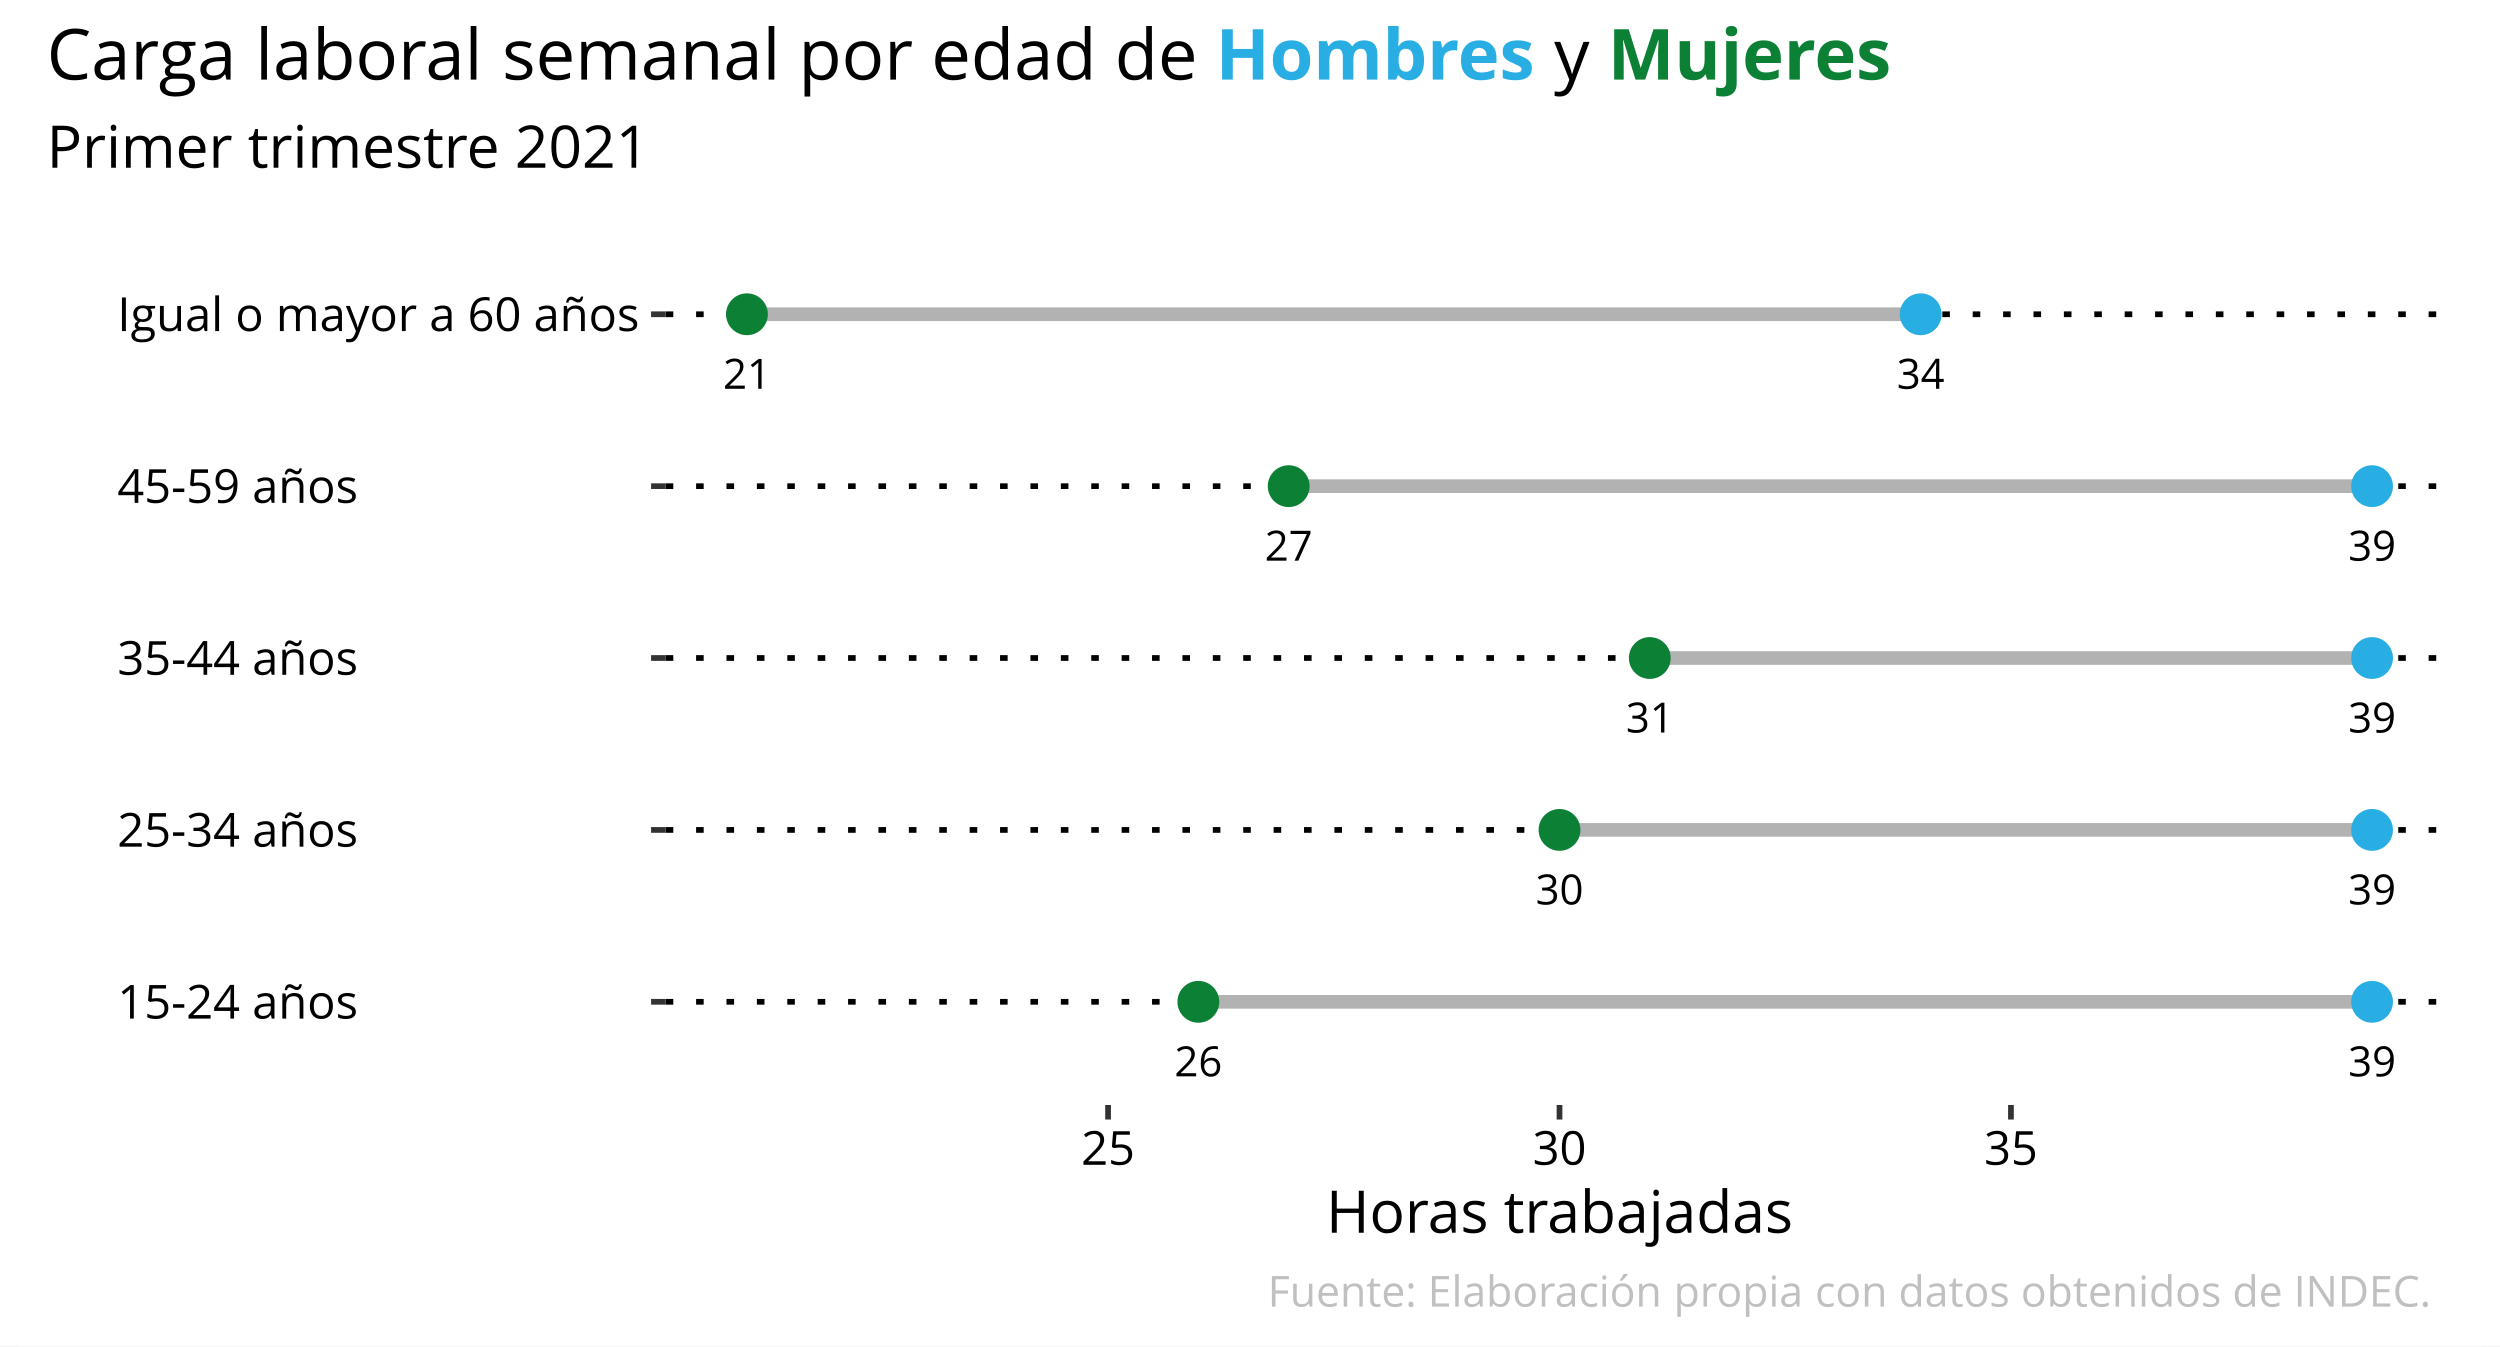
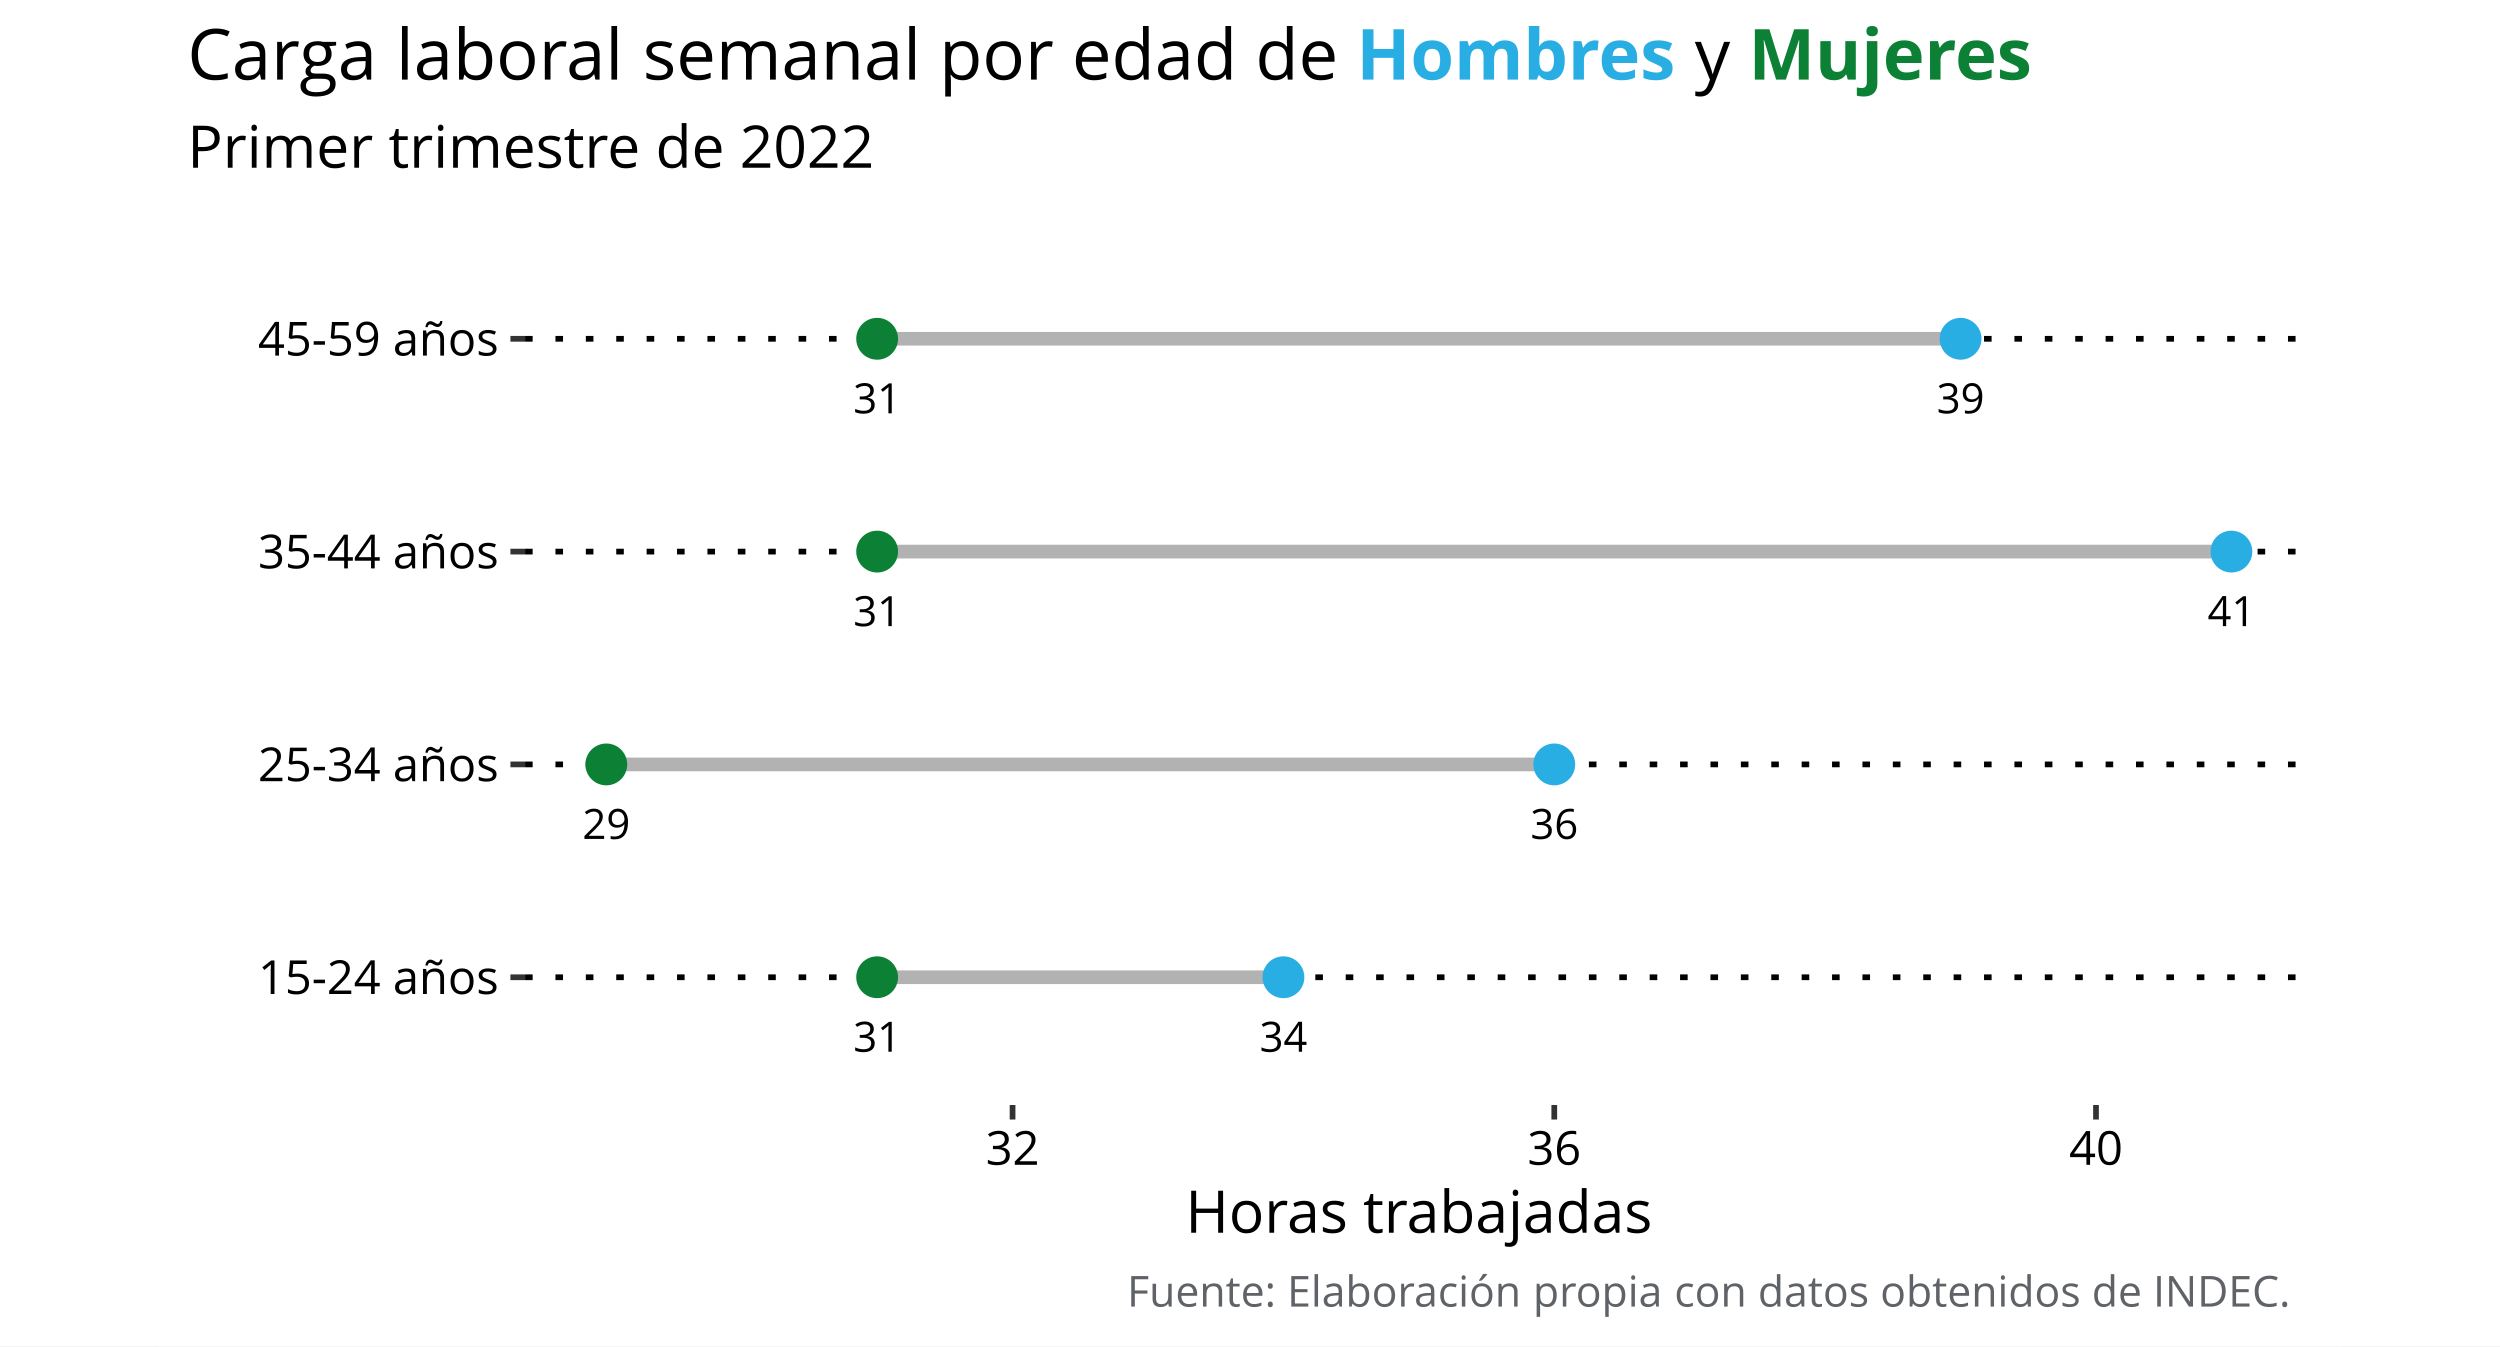
<svg xmlns="http://www.w3.org/2000/svg" class="svglite" width="468.00pt" height="252.00pt" viewBox="0 0 468.00 252.00">
  <defs>
    <style type="text/css">
    .svglite line, .svglite polyline, .svglite polygon, .svglite path, .svglite rect, .svglite circle {
      fill: none;
      stroke: #000000;
      stroke-linecap: round;
      stroke-linejoin: round;
      stroke-miterlimit: 10.00;
    }
  </style>
  </defs>
  <rect width="100%" height="100%" style="stroke: none; fill: #FFFFFF;" />
  <defs>
    <clipPath id="cpMC4wMHw0NjguMDB8MC4wMHwyNTIuMDA=">
      <rect x="0.00" y="0.00" width="468.00" height="252.00" />
    </clipPath>
  </defs>
  <g clip-path="url(#cpMC4wMHw0NjguMDB8MC4wMHwyNTIuMDA=)">
</g>
  <defs>
-     <clipPath id="cpMy4yNnw0NjQuNzR8MC4wMHwyNTIuMDA=">
-       <rect x="3.26" y="0" width="461.49" height="252.00" />
+     <clipPath id="cpMjkuNTl8NDM4LjQxfDAuMDB8MjUyLjAw">
+       <rect x="29.59" y="0" width="408.83" height="252.00" />
    </clipPath>
  </defs>
-   <g clip-path="url(#cpMy4yNnw0NjQuNzR8MC4wMHwyNTIuMDA=)">
-     <rect x="3.26" y="0" width="461.49" height="252.00" style="stroke-width: 1.07; stroke: #FFFFFF; fill: #FFFFFF;" />
+   <g clip-path="url(#cpMjkuNTl8NDM4LjQxfDAuMDB8MjUyLjAw)">
+     <rect x="29.59" y="0" width="408.83" height="252.00" style="stroke-width: 1.07; stroke: #FFFFFF; fill: #FFFFFF;" />
  </g>
  <g clip-path="url(#cpMC4wMHw0NjguMDB8MC4wMHwyNTIuMDA=)">
</g>
  <defs>
-     <clipPath id="cpMTI0LjYyfDQ1OS4yNnwzOS41MnwyMDYuODU=">
-       <rect x="124.62" y="39.52" width="334.65" height="167.32" />
+     <clipPath id="cpOTguMjl8NDMyLjkzfDM5LjUyfDIwNi44NQ==">
+       <rect x="98.29" y="39.52" width="334.65" height="167.32" />
    </clipPath>
  </defs>
-   <g clip-path="url(#cpMTI0LjYyfDQ1OS4yNnwzOS41MnwyMDYuODU=)">
-     <polyline points="165.18,206.85 165.18,39.52 " style="stroke-width: 0.53; stroke: #FFFFFF; stroke-linecap: butt;" />
-     <polyline points="249.69,206.85 249.69,39.52 " style="stroke-width: 0.53; stroke: #FFFFFF; stroke-linecap: butt;" />
-     <polyline points="334.19,206.85 334.19,39.52 " style="stroke-width: 0.53; stroke: #FFFFFF; stroke-linecap: butt;" />
-     <polyline points="418.70,206.85 418.70,39.52 " style="stroke-width: 0.53; stroke: #FFFFFF; stroke-linecap: butt;" />
-     <polyline points="124.62,187.54 459.26,187.54 " style="stroke-width: 1.07; stroke-dasharray: 1.42,4.27; stroke-linecap: butt;" />
-     <polyline points="124.62,155.36 459.26,155.36 " style="stroke-width: 1.07; stroke-dasharray: 1.42,4.27; stroke-linecap: butt;" />
-     <polyline points="124.62,123.18 459.26,123.18 " style="stroke-width: 1.07; stroke-dasharray: 1.42,4.27; stroke-linecap: butt;" />
-     <polyline points="124.62,91.01 459.26,91.01 " style="stroke-width: 1.07; stroke-dasharray: 1.42,4.27; stroke-linecap: butt;" />
-     <polyline points="124.62,58.83 459.26,58.83 " style="stroke-width: 1.07; stroke-dasharray: 1.42,4.27; stroke-linecap: butt;" />
-     <line x1="224.33" y1="187.54" x2="444.05" y2="187.54" style="stroke-width: 2.56; stroke: #B2B2B2; stroke-linecap: butt;" />
-     <circle cx="224.33" cy="187.54" r="3.56" style="stroke-width: 0.71; stroke: #0C8136; fill: #0C8136;" />
-     <circle cx="444.05" cy="187.54" r="3.56" style="stroke-width: 0.71; stroke: #29AEE4; fill: #29AEE4;" />
-     <line x1="291.94" y1="155.36" x2="444.05" y2="155.36" style="stroke-width: 2.56; stroke: #B2B2B2; stroke-linecap: butt;" />
-     <circle cx="291.94" cy="155.36" r="3.56" style="stroke-width: 0.71; stroke: #0C8136; fill: #0C8136;" />
-     <circle cx="444.05" cy="155.36" r="3.56" style="stroke-width: 0.71; stroke: #29AEE4; fill: #29AEE4;" />
-     <line x1="308.84" y1="123.18" x2="444.05" y2="123.18" style="stroke-width: 2.56; stroke: #B2B2B2; stroke-linecap: butt;" />
-     <circle cx="308.84" cy="123.18" r="3.56" style="stroke-width: 0.71; stroke: #0C8136; fill: #0C8136;" />
-     <circle cx="444.05" cy="123.18" r="3.56" style="stroke-width: 0.71; stroke: #29AEE4; fill: #29AEE4;" />
-     <line x1="241.24" y1="91.01" x2="444.05" y2="91.01" style="stroke-width: 2.56; stroke: #B2B2B2; stroke-linecap: butt;" />
-     <circle cx="241.24" cy="91.01" r="3.56" style="stroke-width: 0.71; stroke: #0C8136; fill: #0C8136;" />
-     <circle cx="444.05" cy="91.01" r="3.56" style="stroke-width: 0.71; stroke: #29AEE4; fill: #29AEE4;" />
-     <line x1="139.83" y1="58.83" x2="359.55" y2="58.83" style="stroke-width: 2.56; stroke: #B2B2B2; stroke-linecap: butt;" />
-     <circle cx="139.83" cy="58.83" r="3.56" style="stroke-width: 0.71; stroke: #0C8136; fill: #0C8136;" />
-     <circle cx="359.55" cy="58.83" r="3.56" style="stroke-width: 0.71; stroke: #29AEE4; fill: #29AEE4;" />
-     <text x="224.33" y="201.49" text-anchor="middle" style="font-size: 7.82px; font-family: Open Sans;" textLength="8.93px" lengthAdjust="spacingAndGlyphs">26</text>
-     <text x="291.94" y="169.31" text-anchor="middle" style="font-size: 7.82px; font-family: Open Sans;" textLength="8.93px" lengthAdjust="spacingAndGlyphs">30</text>
-     <text x="308.84" y="137.13" text-anchor="middle" style="font-size: 7.82px; font-family: Open Sans;" textLength="8.93px" lengthAdjust="spacingAndGlyphs">31</text>
-     <text x="241.24" y="104.96" text-anchor="middle" style="font-size: 7.82px; font-family: Open Sans;" textLength="8.93px" lengthAdjust="spacingAndGlyphs">27</text>
-     <text x="139.83" y="72.78" text-anchor="middle" style="font-size: 7.82px; font-family: Open Sans;" textLength="8.93px" lengthAdjust="spacingAndGlyphs">21</text>
-     <text x="444.05" y="201.49" text-anchor="middle" style="font-size: 7.82px; font-family: Open Sans;" textLength="8.93px" lengthAdjust="spacingAndGlyphs">39</text>
-     <text x="444.05" y="169.31" text-anchor="middle" style="font-size: 7.82px; font-family: Open Sans;" textLength="8.93px" lengthAdjust="spacingAndGlyphs">39</text>
-     <text x="444.05" y="137.13" text-anchor="middle" style="font-size: 7.82px; font-family: Open Sans;" textLength="8.93px" lengthAdjust="spacingAndGlyphs">39</text>
-     <text x="444.05" y="104.96" text-anchor="middle" style="font-size: 7.82px; font-family: Open Sans;" textLength="8.93px" lengthAdjust="spacingAndGlyphs">39</text>
-     <text x="359.55" y="72.78" text-anchor="middle" style="font-size: 7.82px; font-family: Open Sans;" textLength="8.93px" lengthAdjust="spacingAndGlyphs">34</text>
+   <g clip-path="url(#cpOTguMjl8NDMyLjkzfDM5LjUyfDIwNi44NQ==)">
+     <polyline points="138.85,206.85 138.85,39.52 " style="stroke-width: 0.53; stroke: #FFFFFF; stroke-linecap: butt;" />
+     <polyline points="240.26,206.85 240.26,39.52 " style="stroke-width: 0.53; stroke: #FFFFFF; stroke-linecap: butt;" />
+     <polyline points="341.67,206.85 341.67,39.52 " style="stroke-width: 0.53; stroke: #FFFFFF; stroke-linecap: butt;" />
+     <polyline points="98.29,182.94 432.93,182.94 " style="stroke-width: 1.07; stroke-dasharray: 1.42,4.27; stroke-linecap: butt;" />
+     <polyline points="98.29,143.10 432.93,143.10 " style="stroke-width: 1.07; stroke-dasharray: 1.42,4.27; stroke-linecap: butt;" />
+     <polyline points="98.29,103.26 432.93,103.26 " style="stroke-width: 1.07; stroke-dasharray: 1.42,4.27; stroke-linecap: butt;" />
+     <polyline points="98.29,63.42 432.93,63.42 " style="stroke-width: 1.07; stroke-dasharray: 1.42,4.27; stroke-linecap: butt;" />
+     <line x1="164.20" y1="182.94" x2="240.26" y2="182.94" style="stroke-width: 2.56; stroke: #B2B2B2; stroke-linecap: butt;" />
+     <circle cx="164.20" cy="182.94" r="3.56" style="stroke-width: 0.71; stroke: #0C8136; fill: #0C8136;" />
+     <circle cx="240.26" cy="182.94" r="3.56" style="stroke-width: 0.71; stroke: #29AEE4; fill: #29AEE4;" />
+     <line x1="113.50" y1="143.10" x2="290.96" y2="143.10" style="stroke-width: 2.56; stroke: #B2B2B2; stroke-linecap: butt;" />
+     <circle cx="113.50" cy="143.10" r="3.56" style="stroke-width: 0.71; stroke: #0C8136; fill: #0C8136;" />
+     <circle cx="290.96" cy="143.10" r="3.56" style="stroke-width: 0.71; stroke: #29AEE4; fill: #29AEE4;" />
+     <line x1="164.20" y1="103.26" x2="417.72" y2="103.26" style="stroke-width: 2.56; stroke: #B2B2B2; stroke-linecap: butt;" />
+     <circle cx="164.20" cy="103.26" r="3.56" style="stroke-width: 0.71; stroke: #0C8136; fill: #0C8136;" />
+     <circle cx="417.72" cy="103.26" r="3.56" style="stroke-width: 0.71; stroke: #29AEE4; fill: #29AEE4;" />
+     <line x1="164.20" y1="63.42" x2="367.02" y2="63.42" style="stroke-width: 2.56; stroke: #B2B2B2; stroke-linecap: butt;" />
+     <circle cx="164.20" cy="63.42" r="3.56" style="stroke-width: 0.71; stroke: #0C8136; fill: #0C8136;" />
+     <circle cx="367.02" cy="63.42" r="3.56" style="stroke-width: 0.71; stroke: #29AEE4; fill: #29AEE4;" />
+     <text x="164.20" y="196.89" text-anchor="middle" style="font-size: 7.82px; font-family: Open Sans;" textLength="8.93px" lengthAdjust="spacingAndGlyphs">31</text>
+     <text x="113.50" y="157.05" text-anchor="middle" style="font-size: 7.82px; font-family: Open Sans;" textLength="8.93px" lengthAdjust="spacingAndGlyphs">29</text>
+     <text x="164.20" y="117.21" text-anchor="middle" style="font-size: 7.82px; font-family: Open Sans;" textLength="8.93px" lengthAdjust="spacingAndGlyphs">31</text>
+     <text x="164.20" y="77.37" text-anchor="middle" style="font-size: 7.82px; font-family: Open Sans;" textLength="8.93px" lengthAdjust="spacingAndGlyphs">31</text>
+     <text x="240.26" y="196.89" text-anchor="middle" style="font-size: 7.82px; font-family: Open Sans;" textLength="8.93px" lengthAdjust="spacingAndGlyphs">34</text>
+     <text x="290.96" y="157.05" text-anchor="middle" style="font-size: 7.82px; font-family: Open Sans;" textLength="8.93px" lengthAdjust="spacingAndGlyphs">36</text>
+     <text x="417.72" y="117.21" text-anchor="middle" style="font-size: 7.82px; font-family: Open Sans;" textLength="8.93px" lengthAdjust="spacingAndGlyphs">41</text>
+     <text x="367.02" y="77.37" text-anchor="middle" style="font-size: 7.82px; font-family: Open Sans;" textLength="8.93px" lengthAdjust="spacingAndGlyphs">39</text>
  </g>
  <g clip-path="url(#cpMC4wMHw0NjguMDB8MC4wMHwyNTIuMDA=)">
-     <text x="21.97" y="190.68" style="font-size: 8.80px; font-family: Open Sans;" textLength="45.05px" lengthAdjust="spacingAndGlyphs">15-24 años</text>
-     <text x="21.97" y="158.50" style="font-size: 8.80px; font-family: Open Sans;" textLength="45.05px" lengthAdjust="spacingAndGlyphs">25-34 años</text>
-     <text x="21.97" y="126.32" style="font-size: 8.80px; font-family: Open Sans;" textLength="45.05px" lengthAdjust="spacingAndGlyphs">35-44 años</text>
-     <text x="21.97" y="94.14" style="font-size: 8.80px; font-family: Open Sans;" textLength="45.05px" lengthAdjust="spacingAndGlyphs">45-59 años</text>
-     <text x="21.97" y="61.97" style="font-size: 8.80px; font-family: Open Sans;" textLength="97.71px" lengthAdjust="spacingAndGlyphs">Igual o mayor a 60 años</text>
-     <polyline points="121.88,187.54 124.62,187.54 " style="stroke-width: 1.07; stroke: #333333; stroke-linecap: butt;" />
-     <polyline points="121.88,155.36 124.62,155.36 " style="stroke-width: 1.07; stroke: #333333; stroke-linecap: butt;" />
-     <polyline points="121.88,123.18 124.62,123.18 " style="stroke-width: 1.07; stroke: #333333; stroke-linecap: butt;" />
-     <polyline points="121.88,91.01 124.62,91.01 " style="stroke-width: 1.07; stroke: #333333; stroke-linecap: butt;" />
-     <polyline points="121.88,58.83 124.62,58.83 " style="stroke-width: 1.07; stroke: #333333; stroke-linecap: butt;" />
-     <polyline points="207.43,209.58 207.43,206.85 " style="stroke-width: 1.07; stroke: #333333; stroke-linecap: butt;" />
-     <polyline points="291.94,209.58 291.94,206.85 " style="stroke-width: 1.07; stroke: #333333; stroke-linecap: butt;" />
-     <polyline points="376.45,209.58 376.45,206.85 " style="stroke-width: 1.07; stroke: #333333; stroke-linecap: butt;" />
-     <text x="207.43" y="218.05" text-anchor="middle" style="font-size: 8.80px; font-family: Open Sans;" textLength="10.07px" lengthAdjust="spacingAndGlyphs">25</text>
-     <text x="291.94" y="218.05" text-anchor="middle" style="font-size: 8.80px; font-family: Open Sans;" textLength="10.07px" lengthAdjust="spacingAndGlyphs">30</text>
-     <text x="376.45" y="218.05" text-anchor="middle" style="font-size: 8.80px; font-family: Open Sans;" textLength="10.07px" lengthAdjust="spacingAndGlyphs">35</text>
-     <text x="291.94" y="230.77" text-anchor="middle" style="font-size: 11.00px; font-family: Open Sans;" textLength="87.84px" lengthAdjust="spacingAndGlyphs">Horas trabajadas</text>
-     <text x="8.74" y="31.40" style="font-size: 11.00px; font-family: Open Sans;" textLength="113.03px" lengthAdjust="spacingAndGlyphs">Primer trimestre 2021</text>
-     <text x="8.74" y="14.90" style="font-size: 13.20px; font-family: Open Sans;" textLength="35.61px" lengthAdjust="spacingAndGlyphs">Carga</text>
-     <text x="47.77" y="14.90" style="font-size: 13.20px; font-family: Open Sans;" textLength="42.78px" lengthAdjust="spacingAndGlyphs">laboral</text>
-     <text x="93.98" y="14.90" style="font-size: 13.20px; font-family: Open Sans;" textLength="52.06px" lengthAdjust="spacingAndGlyphs">semanal</text>
-     <text x="149.47" y="14.90" style="font-size: 13.20px; font-family: Open Sans;" textLength="21.44px" lengthAdjust="spacingAndGlyphs">por</text>
-     <text x="174.34" y="14.90" style="font-size: 13.20px; font-family: Open Sans;" textLength="30.91px" lengthAdjust="spacingAndGlyphs">edad</text>
-     <text x="208.68" y="14.90" style="font-size: 13.20px; font-family: Open Sans;" textLength="15.49px" lengthAdjust="spacingAndGlyphs">de</text>
-     <text x="227.59" y="14.90" style="font-size: 13.20px; font-weight: bold; fill: #29AEE4; font-family: Open Sans;" textLength="59.90px" lengthAdjust="spacingAndGlyphs">Hombres</text>
-     <text x="290.92" y="14.90" style="font-size: 13.20px; font-family: Open Sans;" textLength="6.65px" lengthAdjust="spacingAndGlyphs">y</text>
-     <text x="300.99" y="14.90" style="font-size: 13.20px; font-weight: bold; fill: #0C8136; font-family: Open Sans;" textLength="53.26px" lengthAdjust="spacingAndGlyphs">Mujeres</text>
-     <text x="237.32" y="244.60" style="font-size: 8.00px; fill: #C0C0C0; font-family: Open Sans;" textLength="27.87px" lengthAdjust="spacingAndGlyphs">Fuente:</text>
-     <text x="267.28" y="244.60" style="font-size: 8.00px; fill: #C0C0C0; font-family: Open Sans;" textLength="43.95px" lengthAdjust="spacingAndGlyphs">Elaboración</text>
-     <text x="313.31" y="244.60" style="font-size: 8.00px; fill: #C0C0C0; font-family: Open Sans;" textLength="24.38px" lengthAdjust="spacingAndGlyphs">propia</text>
-     <text x="339.77" y="244.60" style="font-size: 8.00px; fill: #C0C0C0; font-family: Open Sans;" textLength="13.55px" lengthAdjust="spacingAndGlyphs">con</text>
-     <text x="355.40" y="244.60" style="font-size: 8.00px; fill: #C0C0C0; font-family: Open Sans;" textLength="20.82px" lengthAdjust="spacingAndGlyphs">datos</text>
-     <text x="378.30" y="244.60" style="font-size: 8.00px; fill: #C0C0C0; font-family: Open Sans;" textLength="37.53px" lengthAdjust="spacingAndGlyphs">obtenidos</text>
-     <text x="417.91" y="244.60" style="font-size: 8.00px; fill: #C0C0C0; font-family: Open Sans;" textLength="9.39px" lengthAdjust="spacingAndGlyphs">de</text>
-     <text x="429.38" y="244.60" style="font-size: 8.00px; fill: #C0C0C0; font-family: Open Sans;" textLength="25.73px" lengthAdjust="spacingAndGlyphs">INDEC.</text>
+     <text x="48.30" y="186.08" style="font-size: 8.80px; font-family: Open Sans;" textLength="45.05px" lengthAdjust="spacingAndGlyphs">15-24 años</text>
+     <text x="48.30" y="146.24" style="font-size: 8.80px; font-family: Open Sans;" textLength="45.05px" lengthAdjust="spacingAndGlyphs">25-34 años</text>
+     <text x="48.30" y="106.40" style="font-size: 8.80px; font-family: Open Sans;" textLength="45.05px" lengthAdjust="spacingAndGlyphs">35-44 años</text>
+     <text x="48.30" y="66.56" style="font-size: 8.80px; font-family: Open Sans;" textLength="45.05px" lengthAdjust="spacingAndGlyphs">45-59 años</text>
+     <polyline points="95.55,182.94 98.29,182.94 " style="stroke-width: 1.07; stroke: #333333; stroke-linecap: butt;" />
+     <polyline points="95.55,143.10 98.29,143.10 " style="stroke-width: 1.07; stroke: #333333; stroke-linecap: butt;" />
+     <polyline points="95.55,103.26 98.29,103.26 " style="stroke-width: 1.07; stroke: #333333; stroke-linecap: butt;" />
+     <polyline points="95.55,63.42 98.29,63.42 " style="stroke-width: 1.07; stroke: #333333; stroke-linecap: butt;" />
+     <polyline points="189.55,209.58 189.55,206.85 " style="stroke-width: 1.07; stroke: #333333; stroke-linecap: butt;" />
+     <polyline points="290.96,209.58 290.96,206.85 " style="stroke-width: 1.07; stroke: #333333; stroke-linecap: butt;" />
+     <polyline points="392.37,209.58 392.37,206.85 " style="stroke-width: 1.07; stroke: #333333; stroke-linecap: butt;" />
+     <text x="189.55" y="218.05" text-anchor="middle" style="font-size: 8.80px; font-family: Open Sans;" textLength="10.07px" lengthAdjust="spacingAndGlyphs">32</text>
+     <text x="290.96" y="218.05" text-anchor="middle" style="font-size: 8.80px; font-family: Open Sans;" textLength="10.07px" lengthAdjust="spacingAndGlyphs">36</text>
+     <text x="392.37" y="218.05" text-anchor="middle" style="font-size: 8.80px; font-family: Open Sans;" textLength="10.07px" lengthAdjust="spacingAndGlyphs">40</text>
+     <text x="265.61" y="230.77" text-anchor="middle" style="font-size: 11.00px; font-family: Open Sans;" textLength="87.84px" lengthAdjust="spacingAndGlyphs">Horas trabajadas</text>
+     <text x="35.07" y="31.40" style="font-size: 11.00px; font-family: Open Sans;" textLength="128.79px" lengthAdjust="spacingAndGlyphs">Primer trimestre de 2022</text>
+     <text x="35.07" y="14.90" style="font-size: 13.20px; font-family: Open Sans;" textLength="35.61px" lengthAdjust="spacingAndGlyphs">Carga</text>
+     <text x="74.11" y="14.90" style="font-size: 13.20px; font-family: Open Sans;" textLength="42.78px" lengthAdjust="spacingAndGlyphs">laboral</text>
+     <text x="120.31" y="14.90" style="font-size: 13.20px; font-family: Open Sans;" textLength="52.06px" lengthAdjust="spacingAndGlyphs">semanal</text>
+     <text x="175.81" y="14.90" style="font-size: 13.20px; font-family: Open Sans;" textLength="21.44px" lengthAdjust="spacingAndGlyphs">por</text>
+     <text x="200.67" y="14.90" style="font-size: 13.20px; font-family: Open Sans;" textLength="30.91px" lengthAdjust="spacingAndGlyphs">edad</text>
+     <text x="235.01" y="14.90" style="font-size: 13.20px; font-family: Open Sans;" textLength="15.49px" lengthAdjust="spacingAndGlyphs">de</text>
+     <text x="253.93" y="14.90" style="font-size: 13.20px; font-weight: bold; fill: #29AEE4; font-family: Open Sans;" textLength="59.90px" lengthAdjust="spacingAndGlyphs">Hombres</text>
+     <text x="317.25" y="14.90" style="font-size: 13.20px; font-family: Open Sans;" textLength="6.65px" lengthAdjust="spacingAndGlyphs">y</text>
+     <text x="327.32" y="14.90" style="font-size: 13.20px; font-weight: bold; fill: #0C8136; font-family: Open Sans;" textLength="53.26px" lengthAdjust="spacingAndGlyphs">Mujeres</text>
+     <text x="210.99" y="244.60" style="font-size: 8.00px; fill: #5F6368; font-family: Open Sans;" textLength="27.87px" lengthAdjust="spacingAndGlyphs">Fuente:</text>
+     <text x="240.95" y="244.60" style="font-size: 8.00px; fill: #5F6368; font-family: Open Sans;" textLength="43.95px" lengthAdjust="spacingAndGlyphs">Elaboración</text>
+     <text x="286.97" y="244.60" style="font-size: 8.00px; fill: #5F6368; font-family: Open Sans;" textLength="24.38px" lengthAdjust="spacingAndGlyphs">propia</text>
+     <text x="313.43" y="244.60" style="font-size: 8.00px; fill: #5F6368; font-family: Open Sans;" textLength="13.55px" lengthAdjust="spacingAndGlyphs">con</text>
+     <text x="329.07" y="244.60" style="font-size: 8.00px; fill: #5F6368; font-family: Open Sans;" textLength="20.82px" lengthAdjust="spacingAndGlyphs">datos</text>
+     <text x="351.97" y="244.60" style="font-size: 8.00px; fill: #5F6368; font-family: Open Sans;" textLength="37.53px" lengthAdjust="spacingAndGlyphs">obtenidos</text>
+     <text x="391.58" y="244.60" style="font-size: 8.00px; fill: #5F6368; font-family: Open Sans;" textLength="9.39px" lengthAdjust="spacingAndGlyphs">de</text>
+     <text x="403.05" y="244.60" style="font-size: 8.00px; fill: #5F6368; font-family: Open Sans;" textLength="25.73px" lengthAdjust="spacingAndGlyphs">INDEC.</text>
  </g>
</svg>
